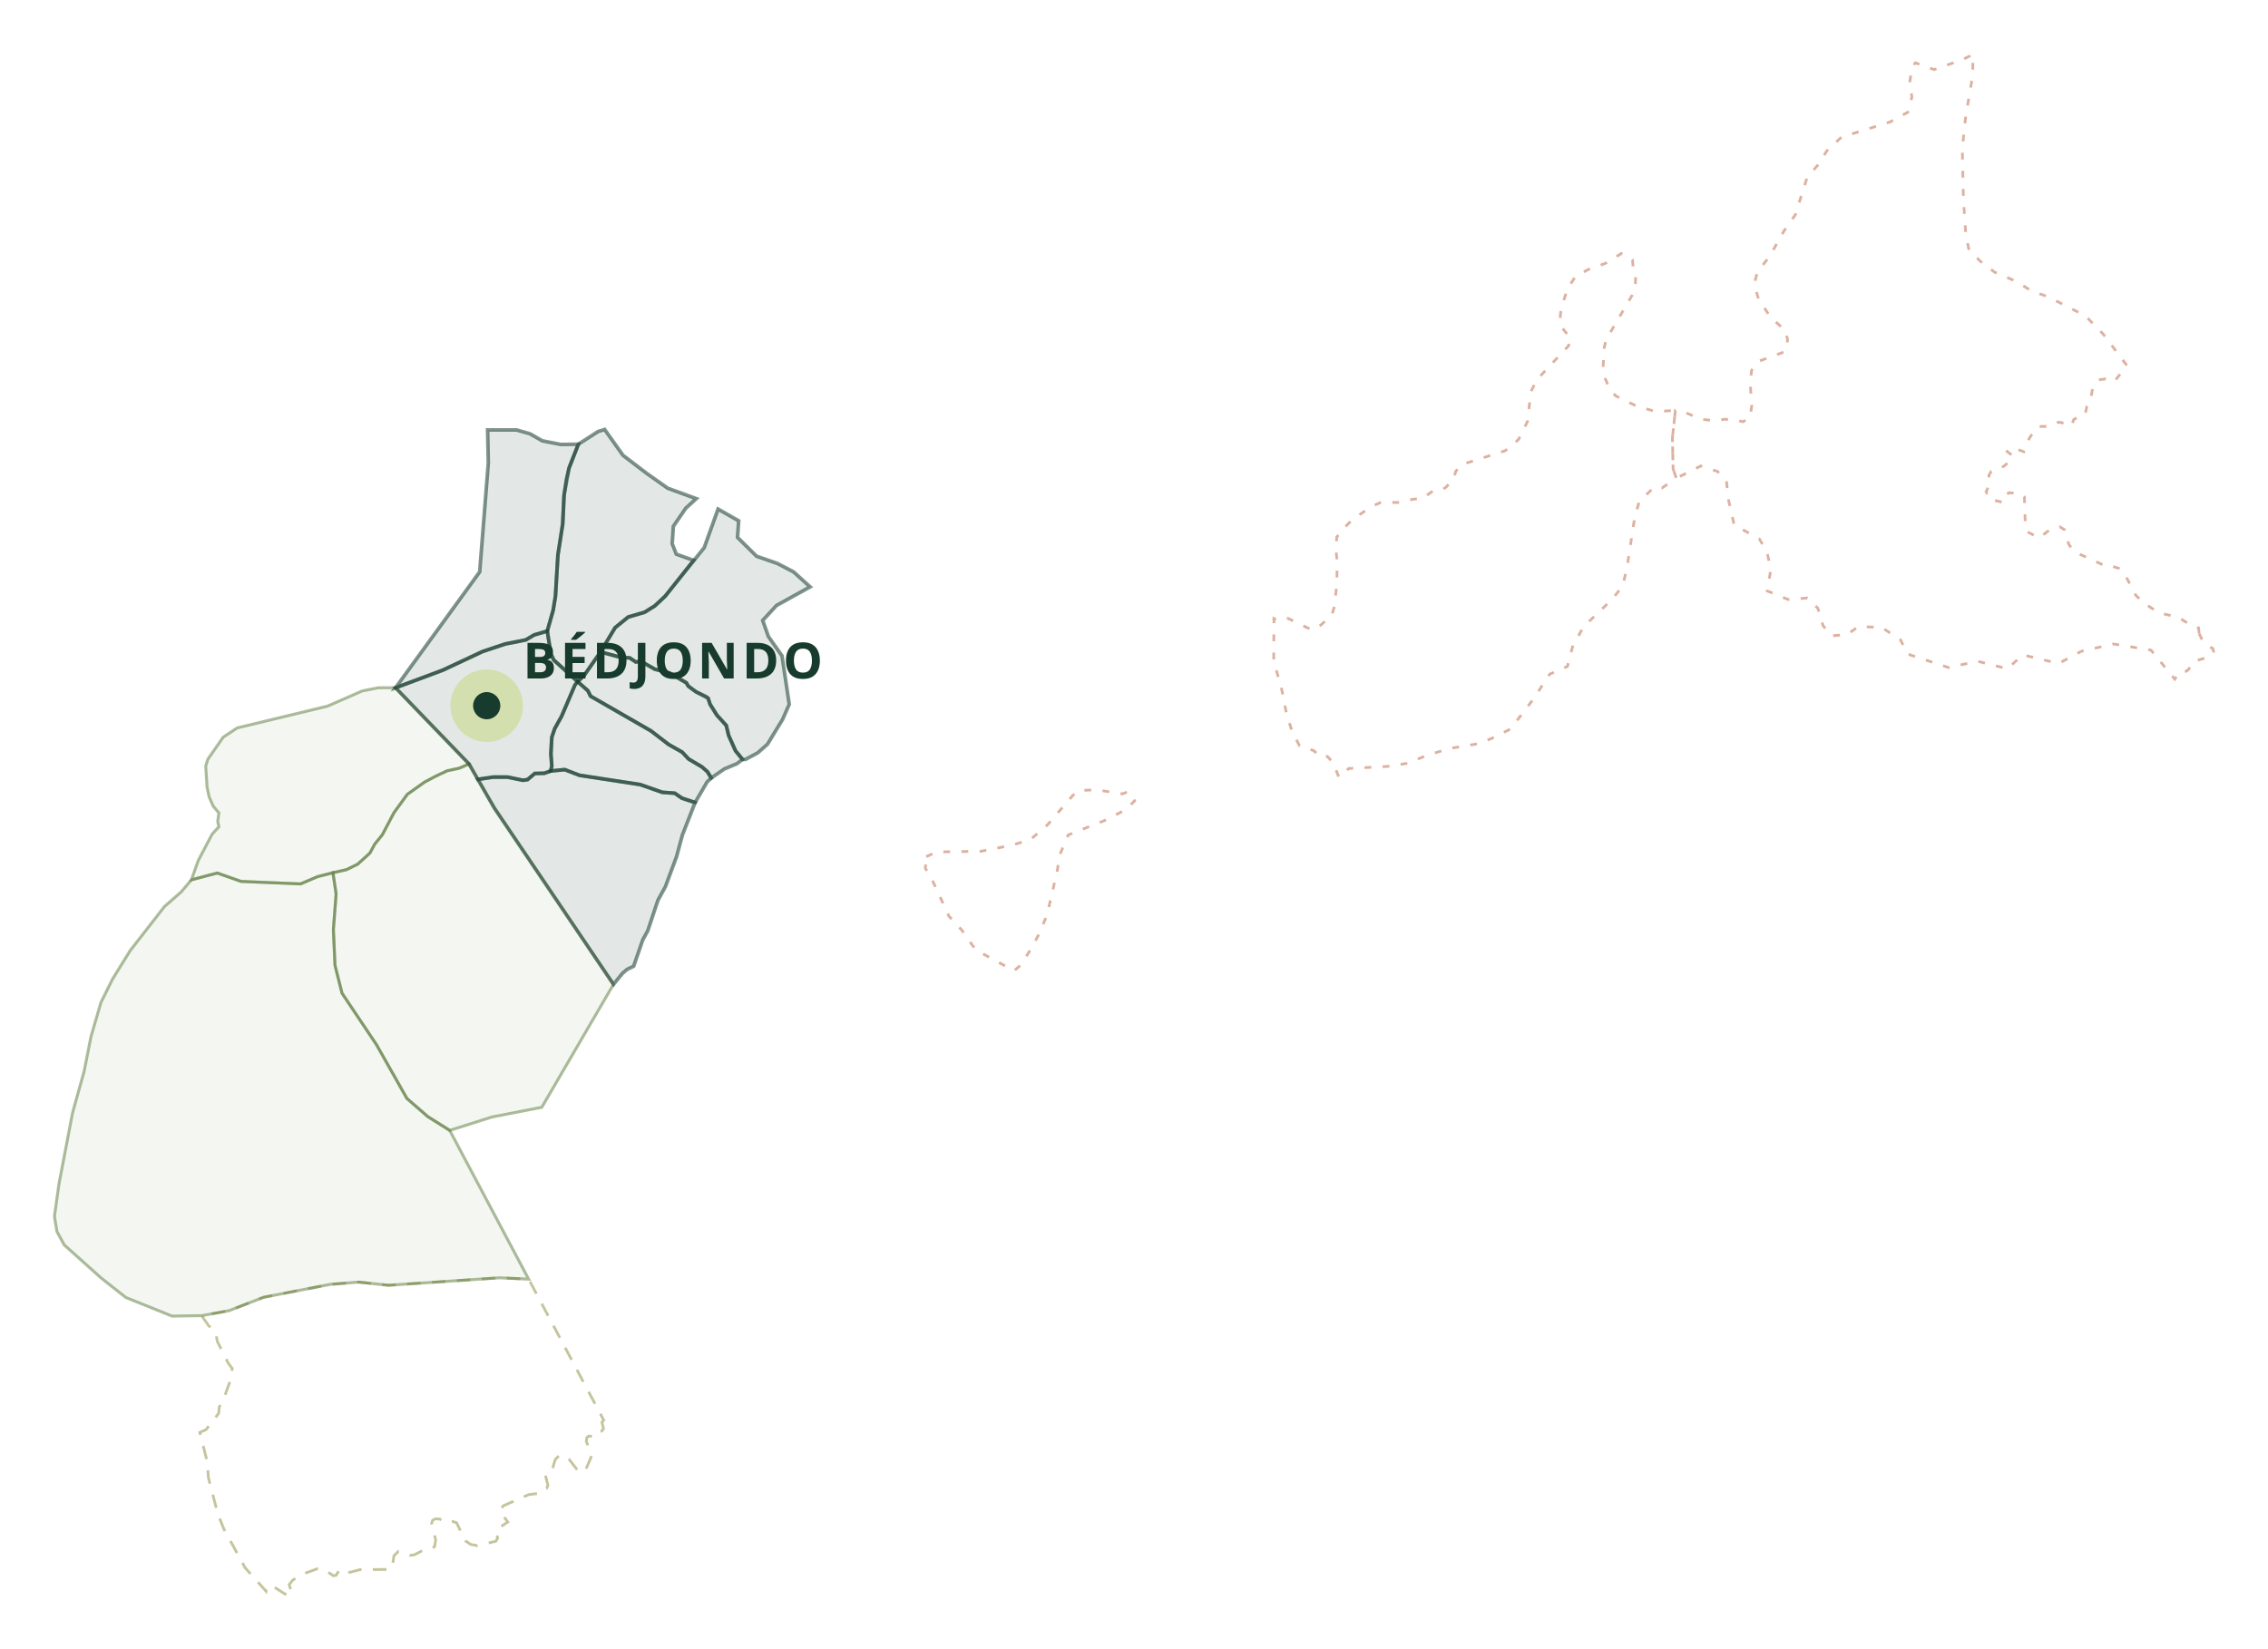
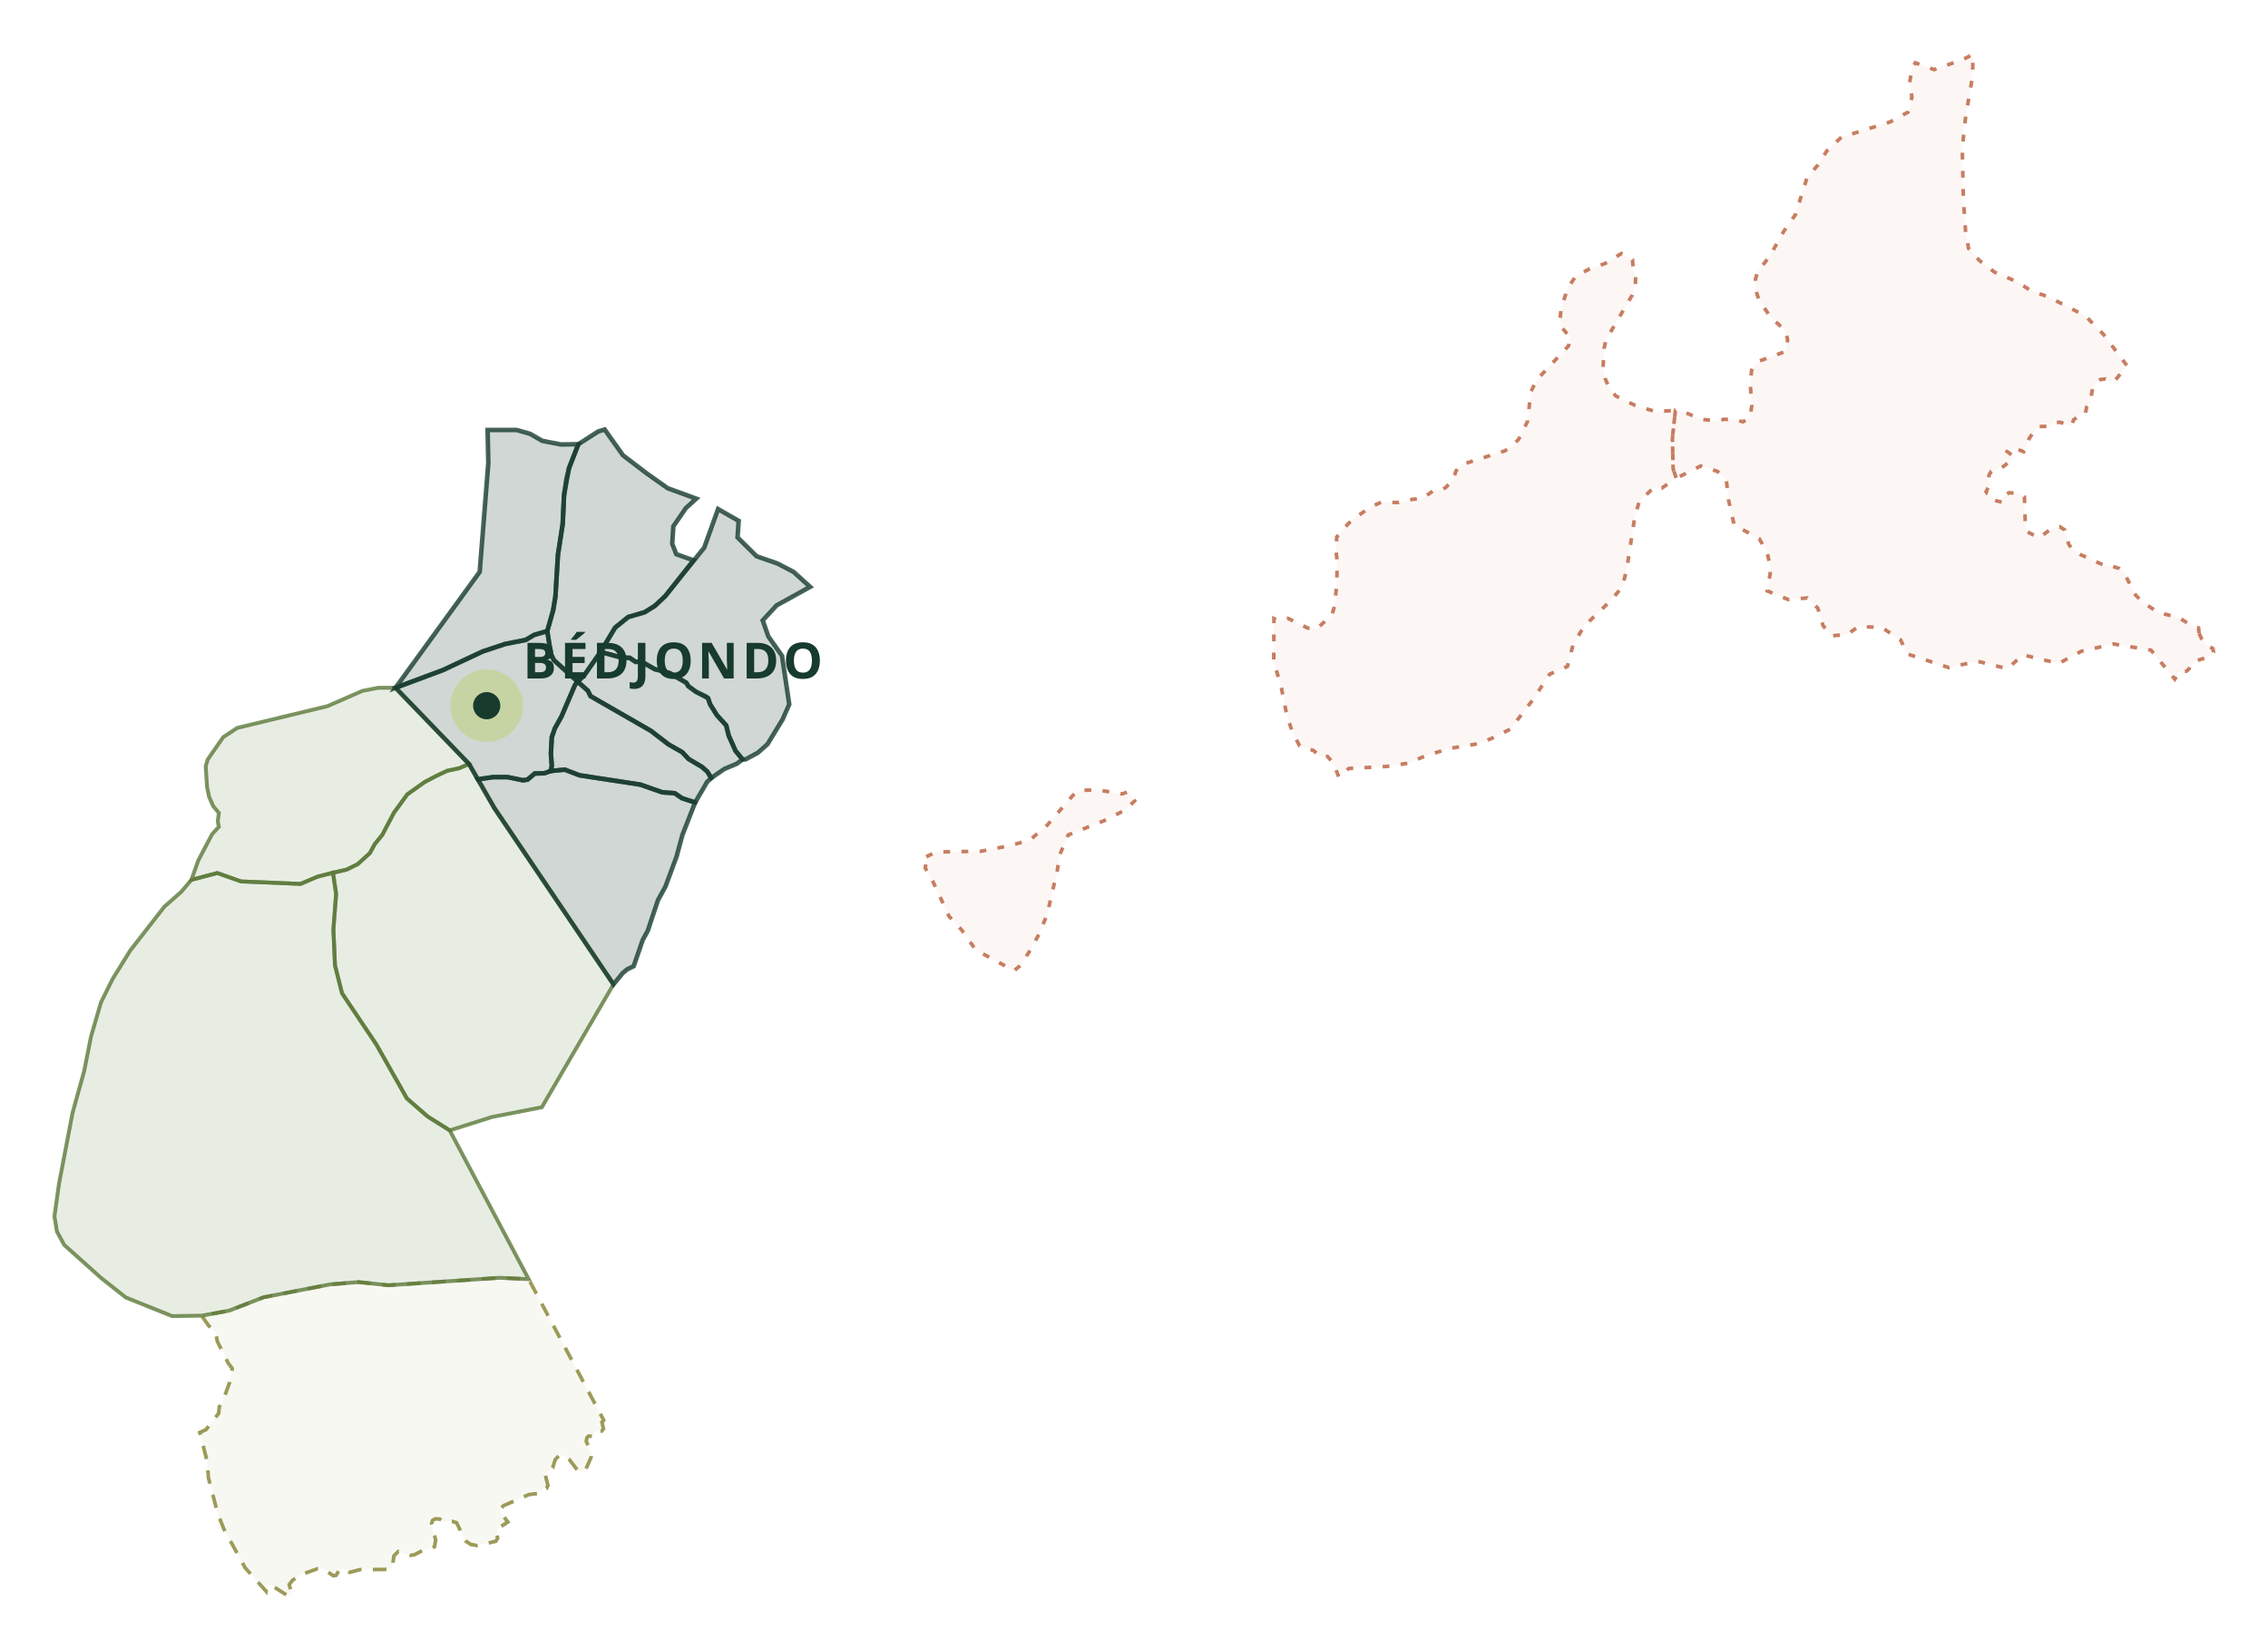
<svg xmlns="http://www.w3.org/2000/svg" viewBox="0 0 1000 727" width="1000" height="727" role="img" aria-label="Silhouette du pays bedjond">
-   <path d="M573.0,328.9 569.8,322.7 567.4,315.6 564.8,302.4 561.6,291.8 561.7,272.8 563.2,273.6 567.9,272.7 576.7,277.0 580.4,277.4 587.2,271.3 588.4,267.4 589.4,257.6 589.6,247.4 589.0,242.6 589.4,236.8 594.5,230.9 597.5,228.3 604.5,223.5 608.9,221.5 616.3,221.6 623.3,220.1 626.9,220.0 632.1,216.3 635.5,216.1 637.4,215.0 640.8,211.5 641.9,207.8 644.4,204.9 663.6,198.8 667.2,196.1 669.6,193.7 673.5,185.9 675.0,172.7 677.6,167.5 691.6,152.5 692.4,149.0 688.3,144.0 687.9,140.2 688.3,136.2 691.2,127.1 694.7,121.9 700.4,118.8 707.7,116.2 714.9,111.8 719.8,114.6 720.2,119.4 721.2,121.6 721.1,124.7 719.7,130.1 708.1,149.9 707.3,153.5 706.8,162.6 707.7,166.8 709.6,171.3 712.4,174.6 721.0,178.8 729.9,181.5 738.7,181.0 737.4,193.1 737.7,206.7 739.1,210.9 732.8,215.2 729.4,214.8 722.8,221.1 720.8,228.0 717.5,249.5 715.5,258.5 710.5,264.6 698.3,276.3 693.5,284.7 691.1,293.9 683.3,297.3 676.0,308.4 666.0,321.5 658.0,325.5 652.2,327.9 639.0,330.1 628.6,333.3 620.7,336.6 611.5,338.0 594.7,338.9 590.3,342.7 587.9,336.5 585.3,333.6 582.3,333.9 579.2,331.0 573.0,328.9Z" fill="none" stroke="#b5532e" stroke-opacity=".45" stroke-width="1.2" stroke-dasharray="3 5" />
-   <path d="M969.6,279.3 970.9,282.0 973.6,284.9 975.7,286.0 976.0,287.6 975.4,288.6 972.6,290.1 967.6,291.6 966.1,292.9 965.1,295.1 964.0,296.0 961.1,296.2 958.9,299.5 948.4,286.7 931.9,284.0 917.7,287.2 907.7,292.6 891.9,288.8 885.1,294.9 871.9,291.6 859.2,294.4 841.0,288.4 838.0,282.2 829.7,276.7 819.4,276.3 814.5,279.8 807.6,280.4 803.8,275.9 801.5,268.2 796.9,263.7 788.5,264.4 779.2,260.6 780.8,251.1 779.1,243.4 775.7,237.6 764.6,231.5 762.1,220.3 761.2,212.0 757.3,207.9 749.9,205.5 739.1,210.9 737.7,206.7 737.4,193.1 738.7,181.0 742.1,181.5 750.1,184.9 756.8,185.6 760.2,184.9 765.1,185.1 768.5,186.0 771.6,184.2 772.4,178.8 771.7,169.1 772.3,163.4 773.0,162.0 775.5,159.3 787.2,155.0 788.2,149.9 787.2,145.8 780.5,139.7 775.4,131.9 774.0,127.4 774.0,123.1 774.9,120.0 780.4,112.8 786.5,102.0 791.6,94.7 796.8,78.2 801.6,72.7 805.5,66.5 811.9,60.5 833.3,53.8 841.2,49.5 843.0,42.8 842.0,36.5 843.0,30.0 844.5,27.7 852.8,30.7 865.3,26.3 869.9,24.0 869.8,33.3 866.7,51.4 865.2,65.4 865.7,87.9 866.7,102.6 868.0,109.6 872.9,115.0 879.4,120.0 889.0,124.1 895.7,128.3 903.1,130.9 919.5,139.3 927.4,147.4 937.8,161.2 932.6,167.8 930.4,168.2 928.4,167.1 926.0,167.4 924.0,168.9 922.6,171.6 921.6,177.3 920.1,179.4 919.5,182.1 916.7,182.6 915.7,184.2 914.3,185.1 913.5,187.5 912.3,187.8 908.8,186.3 906.8,186.2 903.0,188.0 898.9,188.1 897.4,189.3 894.7,193.4 892.3,199.2 888.5,197.8 886.0,197.9 885.0,199.1 887.2,200.8 887.4,202.4 883.4,205.7 878.0,207.8 877.0,209.5 876.9,211.6 877.6,213.2 875.7,216.8 876.2,217.6 878.1,218.1 879.2,220.6 883.0,221.5 882.8,220.3 884.0,218.5 885.8,217.3 890.5,217.6 892.6,219.1 893.0,231.6 894.0,234.6 899.1,237.2 904.1,233.4 908.2,232.3 910.4,233.7 912.1,239.9 913.5,242.0 917.4,244.6 927.7,249.3 928.8,248.9 934.4,250.7 936.4,252.4 941.7,262.5 944.9,265.7 951.8,270.2 960.6,272.3 967.4,276.6 969.4,276.9 969.6,279.3Z" fill="none" stroke="#b5532e" stroke-opacity=".45" stroke-width="1.2" stroke-dasharray="3 5" />
-   <path d="M408.4,377.8 412.9,375.7 432.5,375.4 445.8,372.8 454.3,370.3 461.9,363.7 473.1,350.7 475.7,348.6 483.6,348.3 494.8,350.1 497.6,349.1 500.3,353.2 496.1,357.2 486.9,361.9 471.0,368.2 467.2,377.1 466.2,383.8 461.7,403.3 458.1,412.0 454.3,418.9 450.1,425.6 447.1,428.1 430.2,418.9 424.0,410.1 418.4,404.0 410.9,387.8 408.0,382.9 408.4,377.8Z" fill="none" stroke="#b5532e" stroke-opacity=".45" stroke-width="1.2" stroke-dasharray="3 5" />
-   <path d="M266.2,626.3 265.4,627.2 266.1,630.1 265.3,631.1 262.5,631.2 261.1,633.4 259.6,633.3 258.8,633.9 258.5,635.6 260.5,640.6 260.6,642.7 258.1,648.4 257.0,649.1 254.9,648.7 250.9,643.5 248.5,641.8 246.4,642.0 244.8,643.7 243.7,647.3 241.6,648.6 240.4,650.3 241.6,655.1 241.0,656.3 239.1,656.6 237.4,658.6 233.2,659.1 222.0,664.0 220.6,665.6 220.7,666.9 223.9,671.2 219.5,674.1 219.0,675.9 219.4,678.4 218.6,679.7 210.4,681.6 207.6,681.1 205.2,679.5 201.3,671.5 199.3,670.9 196.0,671.3 193.9,669.9 191.9,669.8 190.7,670.5 190.3,672.0 192.1,679.1 191.6,682.1 189.7,683.1 187.2,683.3 182.6,685.7 180.9,685.9 175.6,684.2 173.7,686.1 173.0,690.9 172.2,692.1 158.7,692.2 154.2,693.4 151.6,691.9 149.6,692.4 148.2,694.7 147.0,694.9 142.5,691.9 140.0,691.8 132.5,694.5 129.0,696.9 127.5,698.8 128.7,702.8 128.4,703.4 126.7,703.6 120.1,699.4 118.4,699.3 117.5,700.3 117.3,701.7 108.1,691.4 98.7,674.3 96.0,667.5 91.9,651.7 91.3,644.3 88.1,631.7 90.8,630.5 96.4,623.3 96.7,620.4 98.6,616.9 101.3,609.5 102.4,603.5 100.6,601.1 95.8,591.5 95.1,587.6 91.9,584.5 88.9,580.2 101.0,578.0 116.2,572.1 145.6,566.4 158.1,565.4 171.3,566.8 220.3,563.5 233.1,564.1 266.2,626.3Z" fill="none" stroke="#8c8a3c" stroke-opacity=".5" stroke-width="1.2" stroke-dasharray="6 5" />
-   <path d="M198.3,498.5 188.6,492.4 179.4,484.4 166.0,460.7 150.8,438.0 147.7,425.7 147.0,409.9 148.2,394.2 146.8,384.8 152.8,383.5 157.7,381.1 163.1,376.2 165.2,372.3 168.6,368.1 173.7,358.4 179.6,350.3 187.2,344.9 192.1,342.3 197.2,339.9 202.4,338.8 206.8,336.9 218.0,356.4 270.5,434.1 238.9,488.3 216.9,492.6 198.3,498.5Z" fill="#5b7a3a" fill-opacity=".07" stroke="#5b7a3a" stroke-opacity=".5" stroke-width="1.3" />
-   <path d="M25.1,543.1 24.0,536.4 26.0,522.1 32.0,490.7 37.1,472.4 40.1,457.2 44.5,442.1 49.6,431.8 57.4,419.2 72.5,399.8 79.9,393.3 84.4,388.0 95.8,385.0 106.3,388.7 132.5,389.8 140.0,386.6 146.8,384.8 148.2,394.2 147.0,409.9 147.7,425.7 150.8,438.0 166.0,460.7 179.4,484.4 188.6,492.4 198.3,498.5 233.1,564.1 220.3,563.5 171.3,566.8 158.1,565.4 145.6,566.4 116.2,572.1 101.0,578.0 88.9,580.2 75.9,580.4 55.5,572.2 44.6,563.6 28.3,549.0 25.1,543.1Z" fill="#5b7a3a" fill-opacity=".07" stroke="#5b7a3a" stroke-opacity=".5" stroke-width="1.3" />
-   <path d="M96.5,364.6 96.0,362.2 96.5,358.5 94.0,355.5 92.2,351.4 91.3,347.2 90.7,337.9 91.6,334.9 98.4,325.1 104.6,321.0 144.4,311.4 159.7,304.7 166.8,303.3 174.4,303.3 206.8,336.9 202.4,338.8 197.2,339.9 192.1,342.3 187.2,344.9 179.6,350.3 173.7,358.4 168.6,368.1 165.2,372.3 163.1,376.2 157.7,381.1 152.8,383.5 140.0,386.6 132.5,389.8 106.3,388.7 95.8,385.0 84.4,388.0 87.4,379.5 93.5,367.9 96.5,364.6Z" fill="#5b7a3a" fill-opacity=".07" stroke="#5b7a3a" stroke-opacity=".5" stroke-width="1.3" />
-   <path d="M327.4,334.9 324.9,336.8 319.4,339.1 313.6,343.1 311.9,340.3 309.5,338.2 303.6,334.7 300.8,331.7 294.8,328.3 287.0,322.3 260.4,307.0 259.2,304.6 254.7,300.6 257.6,297.8 264.8,287.5 274.1,290.0 277.6,290.1 280.3,291.9 282.7,291.7 288.7,295.1 295.2,296.8 302.6,301.1 303.5,302.6 306.9,305.1 312.2,307.9 313.1,310.6 316.1,315.4 320.2,319.9 321.3,324.4 324.3,331.1 327.4,334.9Z" fill="#173b2d" fill-opacity=".12" stroke="#173b2d" stroke-opacity=".55" stroke-width="1.6" />
-   <path d="M270.5,434.1 218.0,356.4 210.7,343.7 217.4,342.7 223.8,342.7 230.6,344.1 232.6,343.8 235.8,341.1 240.0,341.0 242.8,340.0 249.0,339.4 255.5,341.9 282.3,346.0 292.0,349.4 297.5,349.8 300.7,352.0 306.5,353.9 300.9,368.2 298.3,377.8 293.4,391.0 290.1,397.0 285.6,410.5 283.4,414.5 279.4,426.1 276.5,427.5 274.5,429.2 270.5,434.1Z" fill="#173b2d" fill-opacity=".12" stroke="#173b2d" stroke-opacity=".55" stroke-width="1.6" />
-   <path d="M206.8,336.9 174.4,303.3 195.3,295.5 212.8,287.3 222.7,284.0 231.8,282.2 235.5,280.0 241.3,278.3 242.9,288.4 244.2,291.1 254.7,300.6 253.5,302.1 247.6,315.9 244.6,321.3 243.3,325.1 242.9,332.4 243.3,337.8 242.8,340.0 240.0,341.0 235.8,341.1 232.6,343.8 230.6,344.1 223.8,342.7 217.4,342.7 210.7,343.7 206.8,336.9Z" fill="#173b2d" fill-opacity=".12" stroke="#173b2d" stroke-opacity=".55" stroke-width="1.6" />
-   <path d="M348.0,310.6 345.1,317.2 338.4,328.2 334.1,332.0 328.7,334.9 327.4,334.9 324.3,331.1 321.3,324.4 320.2,319.9 316.1,315.4 313.1,310.6 312.2,307.9 311.2,307.1 306.9,305.1 303.5,302.6 302.6,301.1 295.2,296.8 288.7,295.1 282.7,291.7 280.3,291.9 277.6,290.1 274.1,290.0 264.8,287.5 271.2,276.8 277.0,272.1 284.2,270.0 288.7,267.2 293.3,262.9 310.5,241.5 316.6,224.5 325.7,229.7 325.2,237.0 333.6,245.3 342.8,248.5 349.9,252.2 357.2,258.8 342.4,267.0 336.3,273.6 338.8,280.7 344.8,289.2 348.0,310.6Z" fill="#173b2d" fill-opacity=".12" stroke="#173b2d" stroke-opacity=".55" stroke-width="1.6" />
-   <path d="M174.4,303.3 211.5,252.2 215.3,204.2 215.0,189.6 227.7,189.6 233.7,191.3 239.1,194.4 247.3,196.0 255.0,195.9 250.9,206.4 249.7,211.4 248.7,218.4 248.1,231.1 246.0,244.7 244.9,263.0 243.9,269.1 241.3,278.3 235.5,280.0 231.8,282.2 222.7,284.0 212.8,287.3 195.3,295.5 174.4,303.3Z" fill="#173b2d" fill-opacity=".12" stroke="#173b2d" stroke-opacity=".55" stroke-width="1.6" />
-   <path d="M264.8,287.5 257.6,297.8 254.7,300.6 244.2,291.1 242.9,288.4 241.3,278.3 243.9,269.1 244.9,263.0 246.0,244.7 248.1,231.1 248.7,218.4 250.9,206.4 255.0,195.9 263.7,190.3 266.6,189.4 274.7,200.8 285.2,208.8 294.4,215.3 307.0,219.9 302.4,224.1 296.9,232.1 296.4,239.8 298.2,244.4 305.8,247.1 293.3,262.9 288.7,267.2 284.2,270.0 277.0,272.1 271.2,276.8 264.8,287.5Z" fill="#173b2d" fill-opacity=".12" stroke="#173b2d" stroke-opacity=".55" stroke-width="1.6" />
-   <path d="M313.6,343.1 311.8,344.8 306.5,353.9 300.7,352.0 297.5,349.8 292.0,349.4 282.3,346.0 255.5,341.9 249.0,339.4 242.8,340.0 243.3,337.8 242.9,332.4 243.3,325.1 244.6,321.3 247.6,315.9 253.5,302.1 254.7,300.6 259.2,304.6 260.4,307.0 287.0,322.3 294.8,328.3 300.8,331.7 303.6,334.7 309.5,338.2 311.9,340.3 313.6,343.1Z" fill="#173b2d" fill-opacity=".12" stroke="#173b2d" stroke-opacity=".55" stroke-width="1.6" />
+   <path d="M573.0,328.9 569.8,322.7 567.4,315.6 564.8,302.4 561.6,291.8 561.7,272.8 563.2,273.6 567.9,272.7 576.7,277.0 580.4,277.4 587.2,271.3 588.4,267.4 589.4,257.6 589.6,247.4 589.0,242.6 589.4,236.8 594.5,230.9 597.5,228.3 604.5,223.5 608.9,221.5 616.3,221.6 623.3,220.1 626.9,220.0 632.1,216.3 635.5,216.1 637.4,215.0 640.8,211.5 641.9,207.8 644.4,204.9 663.6,198.8 667.2,196.1 669.6,193.7 673.5,185.9 675.0,172.7 677.6,167.5 691.6,152.5 692.4,149.0 688.3,144.0 687.9,140.2 688.3,136.2 691.2,127.1 694.7,121.9 700.4,118.8 707.7,116.2 714.9,111.8 719.8,114.6 720.2,119.4 721.2,121.6 721.1,124.7 719.7,130.1 708.1,149.9 707.3,153.5 706.8,162.6 707.7,166.8 709.6,171.3 712.4,174.6 721.0,178.8 729.9,181.5 738.7,181.0 737.4,193.1 737.7,206.7 739.1,210.9 732.8,215.2 729.4,214.8 722.8,221.1 720.8,228.0 717.5,249.5 715.5,258.5 710.5,264.6 698.3,276.3 693.5,284.7 691.1,293.9 683.3,297.3 676.0,308.4 666.0,321.5 658.0,325.5 652.2,327.9 639.0,330.1 628.6,333.3 620.7,336.6 611.5,338.0 594.7,338.9 590.3,342.7 587.9,336.5 585.3,333.6 582.3,333.9 579.2,331.0 573.0,328.9Z" fill="#b5532e" fill-opacity=".05" stroke="#b5532e" stroke-opacity=".75" stroke-width="1.6" stroke-dasharray="3 5" />
+   <path d="M969.6,279.3 970.9,282.0 973.6,284.9 975.7,286.0 976.0,287.6 975.4,288.6 972.6,290.1 967.6,291.6 966.1,292.9 965.1,295.1 964.0,296.0 961.1,296.2 958.9,299.5 948.4,286.7 931.9,284.0 917.7,287.2 907.7,292.6 891.9,288.8 885.1,294.9 871.9,291.6 859.2,294.4 841.0,288.4 838.0,282.2 829.7,276.7 819.4,276.3 814.5,279.8 807.6,280.4 803.8,275.9 801.5,268.2 796.9,263.7 788.5,264.4 779.2,260.6 780.8,251.1 779.1,243.4 775.7,237.6 764.6,231.5 762.1,220.3 761.2,212.0 757.3,207.9 749.9,205.5 739.1,210.9 737.7,206.7 737.4,193.1 738.7,181.0 742.1,181.5 750.1,184.9 756.8,185.6 760.2,184.9 765.1,185.1 768.5,186.0 771.6,184.2 772.4,178.8 771.7,169.1 772.3,163.4 773.0,162.0 775.5,159.3 787.2,155.0 788.2,149.9 787.2,145.8 780.5,139.7 775.4,131.9 774.0,127.4 774.0,123.1 774.9,120.0 780.4,112.8 786.5,102.0 791.6,94.7 796.8,78.2 801.6,72.7 805.5,66.5 811.9,60.5 833.3,53.8 841.2,49.5 843.0,42.8 842.0,36.5 843.0,30.0 844.5,27.7 852.8,30.7 865.3,26.3 869.9,24.0 869.8,33.3 866.7,51.4 865.2,65.4 865.7,87.9 866.7,102.6 868.0,109.6 872.9,115.0 879.4,120.0 889.0,124.1 895.7,128.3 903.1,130.9 919.5,139.3 927.4,147.4 937.8,161.2 932.6,167.8 930.4,168.2 928.4,167.1 926.0,167.4 924.0,168.9 922.6,171.6 921.6,177.3 920.1,179.4 919.5,182.1 916.7,182.6 915.7,184.2 914.3,185.1 913.5,187.5 912.3,187.8 908.8,186.3 906.8,186.2 903.0,188.0 898.9,188.1 897.4,189.3 894.7,193.4 892.3,199.2 888.5,197.8 886.0,197.9 885.0,199.1 887.2,200.8 887.4,202.4 883.4,205.7 878.0,207.8 877.0,209.5 876.9,211.6 877.6,213.2 875.7,216.8 876.2,217.6 878.1,218.1 879.2,220.6 883.0,221.5 882.8,220.3 884.0,218.5 885.8,217.3 890.5,217.6 892.6,219.1 893.0,231.6 894.0,234.6 899.1,237.2 904.1,233.4 908.2,232.3 910.4,233.7 912.1,239.9 913.5,242.0 917.4,244.6 927.7,249.3 928.8,248.9 934.4,250.7 936.4,252.4 941.7,262.5 944.9,265.7 951.8,270.2 960.6,272.3 967.4,276.6 969.4,276.9 969.6,279.3Z" fill="#b5532e" fill-opacity=".05" stroke="#b5532e" stroke-opacity=".75" stroke-width="1.6" stroke-dasharray="3 5" />
+   <path d="M408.4,377.8 412.9,375.7 432.5,375.4 445.8,372.8 454.3,370.3 461.9,363.7 473.1,350.7 475.7,348.6 483.6,348.3 494.8,350.1 497.6,349.1 500.3,353.2 496.1,357.2 486.9,361.9 471.0,368.2 467.2,377.1 466.2,383.8 461.7,403.3 458.1,412.0 454.3,418.9 450.1,425.6 447.1,428.1 430.2,418.9 424.0,410.1 418.4,404.0 410.9,387.8 408.0,382.9 408.4,377.8Z" fill="#b5532e" fill-opacity=".05" stroke="#b5532e" stroke-opacity=".75" stroke-width="1.6" stroke-dasharray="3 5" />
+   <path d="M266.2,626.3 265.4,627.2 266.1,630.1 265.3,631.1 262.5,631.2 261.1,633.4 259.6,633.3 258.8,633.9 258.5,635.6 260.5,640.6 260.6,642.7 258.1,648.4 257.0,649.1 254.9,648.7 250.9,643.5 248.5,641.8 246.4,642.0 244.8,643.7 243.7,647.3 241.6,648.6 240.4,650.3 241.6,655.1 241.0,656.3 239.1,656.6 237.4,658.6 233.2,659.1 222.0,664.0 220.6,665.6 220.7,666.9 223.9,671.2 219.5,674.1 219.0,675.9 219.4,678.4 218.6,679.7 210.4,681.6 207.6,681.1 205.2,679.5 201.3,671.5 199.3,670.9 196.0,671.3 193.9,669.9 191.9,669.8 190.7,670.5 190.3,672.0 192.1,679.1 191.6,682.1 189.7,683.1 187.2,683.3 182.6,685.7 180.9,685.9 175.6,684.2 173.7,686.1 173.0,690.9 172.2,692.1 158.7,692.2 154.2,693.4 151.6,691.9 149.6,692.4 148.2,694.7 147.0,694.9 142.5,691.9 140.0,691.8 132.5,694.5 129.0,696.9 127.5,698.8 128.7,702.8 128.4,703.4 126.7,703.6 120.1,699.4 118.4,699.3 117.5,700.3 117.3,701.7 108.1,691.4 98.7,674.3 96.0,667.5 91.9,651.7 91.3,644.3 88.1,631.7 90.8,630.5 96.4,623.3 96.7,620.4 98.6,616.9 101.3,609.5 102.4,603.5 100.6,601.1 95.8,591.5 95.1,587.6 91.9,584.5 88.9,580.2 101.0,578.0 116.2,572.1 145.6,566.4 158.1,565.4 171.3,566.8 220.3,563.5 233.1,564.1 266.2,626.3Z" fill="#8c8a3c" fill-opacity=".06" stroke="#8c8a3c" stroke-opacity=".85" stroke-width="1.6" stroke-dasharray="6 5" />
+   <path d="M198.3,498.5 188.6,492.4 179.4,484.4 166.0,460.7 150.8,438.0 147.7,425.7 147.0,409.9 148.2,394.2 146.8,384.8 152.8,383.5 157.7,381.1 163.1,376.2 165.2,372.3 168.6,368.1 173.7,358.4 179.6,350.3 187.2,344.9 192.1,342.3 197.2,339.9 202.4,338.8 206.8,336.9 218.0,356.4 270.5,434.1 238.9,488.3 216.9,492.6 198.3,498.5Z" fill="#5b7a3a" fill-opacity=".14" stroke="#5b7a3a" stroke-opacity=".8" stroke-width="1.7" />
+   <path d="M25.1,543.1 24.0,536.4 26.0,522.1 32.0,490.7 37.1,472.4 40.1,457.2 44.5,442.1 49.6,431.8 57.4,419.2 72.5,399.8 79.9,393.3 84.4,388.0 95.8,385.0 106.3,388.7 132.5,389.8 140.0,386.6 146.8,384.8 148.2,394.2 147.0,409.9 147.7,425.7 150.8,438.0 166.0,460.7 179.4,484.4 188.6,492.4 198.3,498.5 233.1,564.1 220.3,563.5 171.3,566.8 158.1,565.4 145.6,566.4 116.2,572.1 101.0,578.0 88.9,580.2 75.9,580.4 55.5,572.2 44.6,563.6 28.3,549.0 25.1,543.1Z" fill="#5b7a3a" fill-opacity=".14" stroke="#5b7a3a" stroke-opacity=".8" stroke-width="1.7" />
+   <path d="M96.5,364.6 96.0,362.2 96.5,358.5 94.0,355.5 92.2,351.4 91.3,347.2 90.7,337.9 91.6,334.9 98.4,325.1 104.6,321.0 144.4,311.4 159.7,304.7 166.8,303.3 174.4,303.3 206.8,336.9 202.4,338.8 197.2,339.9 192.1,342.3 187.2,344.9 179.6,350.3 173.7,358.4 168.6,368.1 165.2,372.3 163.1,376.2 157.7,381.1 152.8,383.5 140.0,386.6 132.5,389.8 106.3,388.7 95.8,385.0 84.4,388.0 87.4,379.5 93.5,367.9 96.5,364.6Z" fill="#5b7a3a" fill-opacity=".14" stroke="#5b7a3a" stroke-opacity=".8" stroke-width="1.7" />
+   <path d="M327.4,334.9 324.9,336.8 319.4,339.1 313.6,343.1 311.9,340.3 309.5,338.2 303.6,334.7 300.8,331.7 294.8,328.3 287.0,322.3 260.4,307.0 259.2,304.6 254.7,300.6 257.6,297.8 264.8,287.5 274.1,290.0 277.6,290.1 280.3,291.9 282.7,291.7 288.7,295.1 295.2,296.8 302.6,301.1 303.5,302.6 306.9,305.1 312.2,307.9 313.1,310.6 316.1,315.4 320.2,319.9 321.3,324.4 324.3,331.1 327.4,334.9Z" fill="#173b2d" fill-opacity=".2" stroke="#173b2d" stroke-opacity=".8" stroke-width="2" />
+   <path d="M270.5,434.1 218.0,356.4 210.7,343.7 217.4,342.7 223.8,342.7 230.6,344.1 232.6,343.8 235.8,341.1 240.0,341.0 242.8,340.0 249.0,339.4 255.5,341.9 282.3,346.0 292.0,349.4 297.5,349.8 300.7,352.0 306.5,353.9 300.9,368.2 298.3,377.8 293.4,391.0 290.1,397.0 285.6,410.5 283.4,414.5 279.4,426.1 276.5,427.5 274.5,429.2 270.5,434.1Z" fill="#173b2d" fill-opacity=".2" stroke="#173b2d" stroke-opacity=".8" stroke-width="2" />
+   <path d="M206.8,336.9 174.4,303.3 195.3,295.5 212.8,287.3 222.7,284.0 231.8,282.2 235.5,280.0 241.3,278.3 242.9,288.4 244.2,291.1 254.7,300.6 253.5,302.1 247.6,315.9 244.6,321.3 243.3,325.1 242.9,332.4 243.3,337.8 242.8,340.0 240.0,341.0 235.8,341.1 232.6,343.8 230.6,344.1 223.8,342.7 217.4,342.7 210.7,343.7 206.8,336.9Z" fill="#173b2d" fill-opacity=".2" stroke="#173b2d" stroke-opacity=".8" stroke-width="2" />
+   <path d="M348.0,310.6 345.1,317.2 338.4,328.2 334.1,332.0 328.7,334.9 327.4,334.9 324.3,331.1 321.3,324.4 320.2,319.9 316.1,315.4 313.1,310.6 312.2,307.9 311.2,307.1 306.9,305.1 303.5,302.6 302.6,301.1 295.2,296.8 288.7,295.1 282.7,291.7 280.3,291.9 277.6,290.1 274.1,290.0 264.8,287.5 271.2,276.8 277.0,272.1 284.2,270.0 288.7,267.2 293.3,262.9 310.5,241.5 316.6,224.5 325.7,229.7 325.2,237.0 333.6,245.3 342.8,248.5 349.9,252.2 357.2,258.8 342.4,267.0 336.3,273.6 338.8,280.7 344.8,289.2 348.0,310.6Z" fill="#173b2d" fill-opacity=".2" stroke="#173b2d" stroke-opacity=".8" stroke-width="2" />
+   <path d="M174.4,303.3 211.5,252.2 215.3,204.2 215.0,189.6 227.7,189.6 233.7,191.3 239.1,194.4 247.3,196.0 255.0,195.9 250.9,206.4 249.7,211.4 248.7,218.4 248.1,231.1 246.0,244.7 244.9,263.0 243.9,269.1 241.3,278.3 235.5,280.0 231.8,282.2 222.7,284.0 212.8,287.3 195.3,295.5 174.4,303.3Z" fill="#173b2d" fill-opacity=".2" stroke="#173b2d" stroke-opacity=".8" stroke-width="2" />
+   <path d="M264.8,287.5 257.6,297.8 254.7,300.6 244.2,291.1 242.9,288.4 241.3,278.3 243.9,269.1 244.9,263.0 246.0,244.7 248.1,231.1 248.7,218.4 250.9,206.4 255.0,195.9 263.7,190.3 266.6,189.4 274.7,200.8 285.2,208.8 294.4,215.3 307.0,219.9 302.4,224.1 296.9,232.1 296.4,239.8 298.2,244.4 305.8,247.1 293.3,262.9 288.7,267.2 284.2,270.0 277.0,272.1 271.2,276.8 264.8,287.5Z" fill="#173b2d" fill-opacity=".2" stroke="#173b2d" stroke-opacity=".8" stroke-width="2" />
+   <path d="M313.6,343.1 311.8,344.8 306.5,353.9 300.7,352.0 297.5,349.8 292.0,349.4 282.3,346.0 255.5,341.9 249.0,339.4 242.8,340.0 243.3,337.8 242.9,332.4 243.3,325.1 244.6,321.3 247.6,315.9 253.5,302.1 254.7,300.6 259.2,304.6 260.4,307.0 287.0,322.3 294.8,328.3 300.8,331.7 303.6,334.7 309.5,338.2 311.9,340.3 313.6,343.1Z" fill="#173b2d" fill-opacity=".2" stroke="#173b2d" stroke-opacity=".8" stroke-width="2" />
  <circle cx="214.6" cy="311.2" r="16" fill="#b6cf45" fill-opacity=".35" />
  <circle cx="214.6" cy="311.2" r="6" fill="#173b2d" />
  <text x="230.6" y="299.2" font-family="DM Sans, system-ui, sans-serif" font-size="22" font-weight="600" letter-spacing=".08em" fill="#173b2d">BÉDJONDO</text>
</svg>
